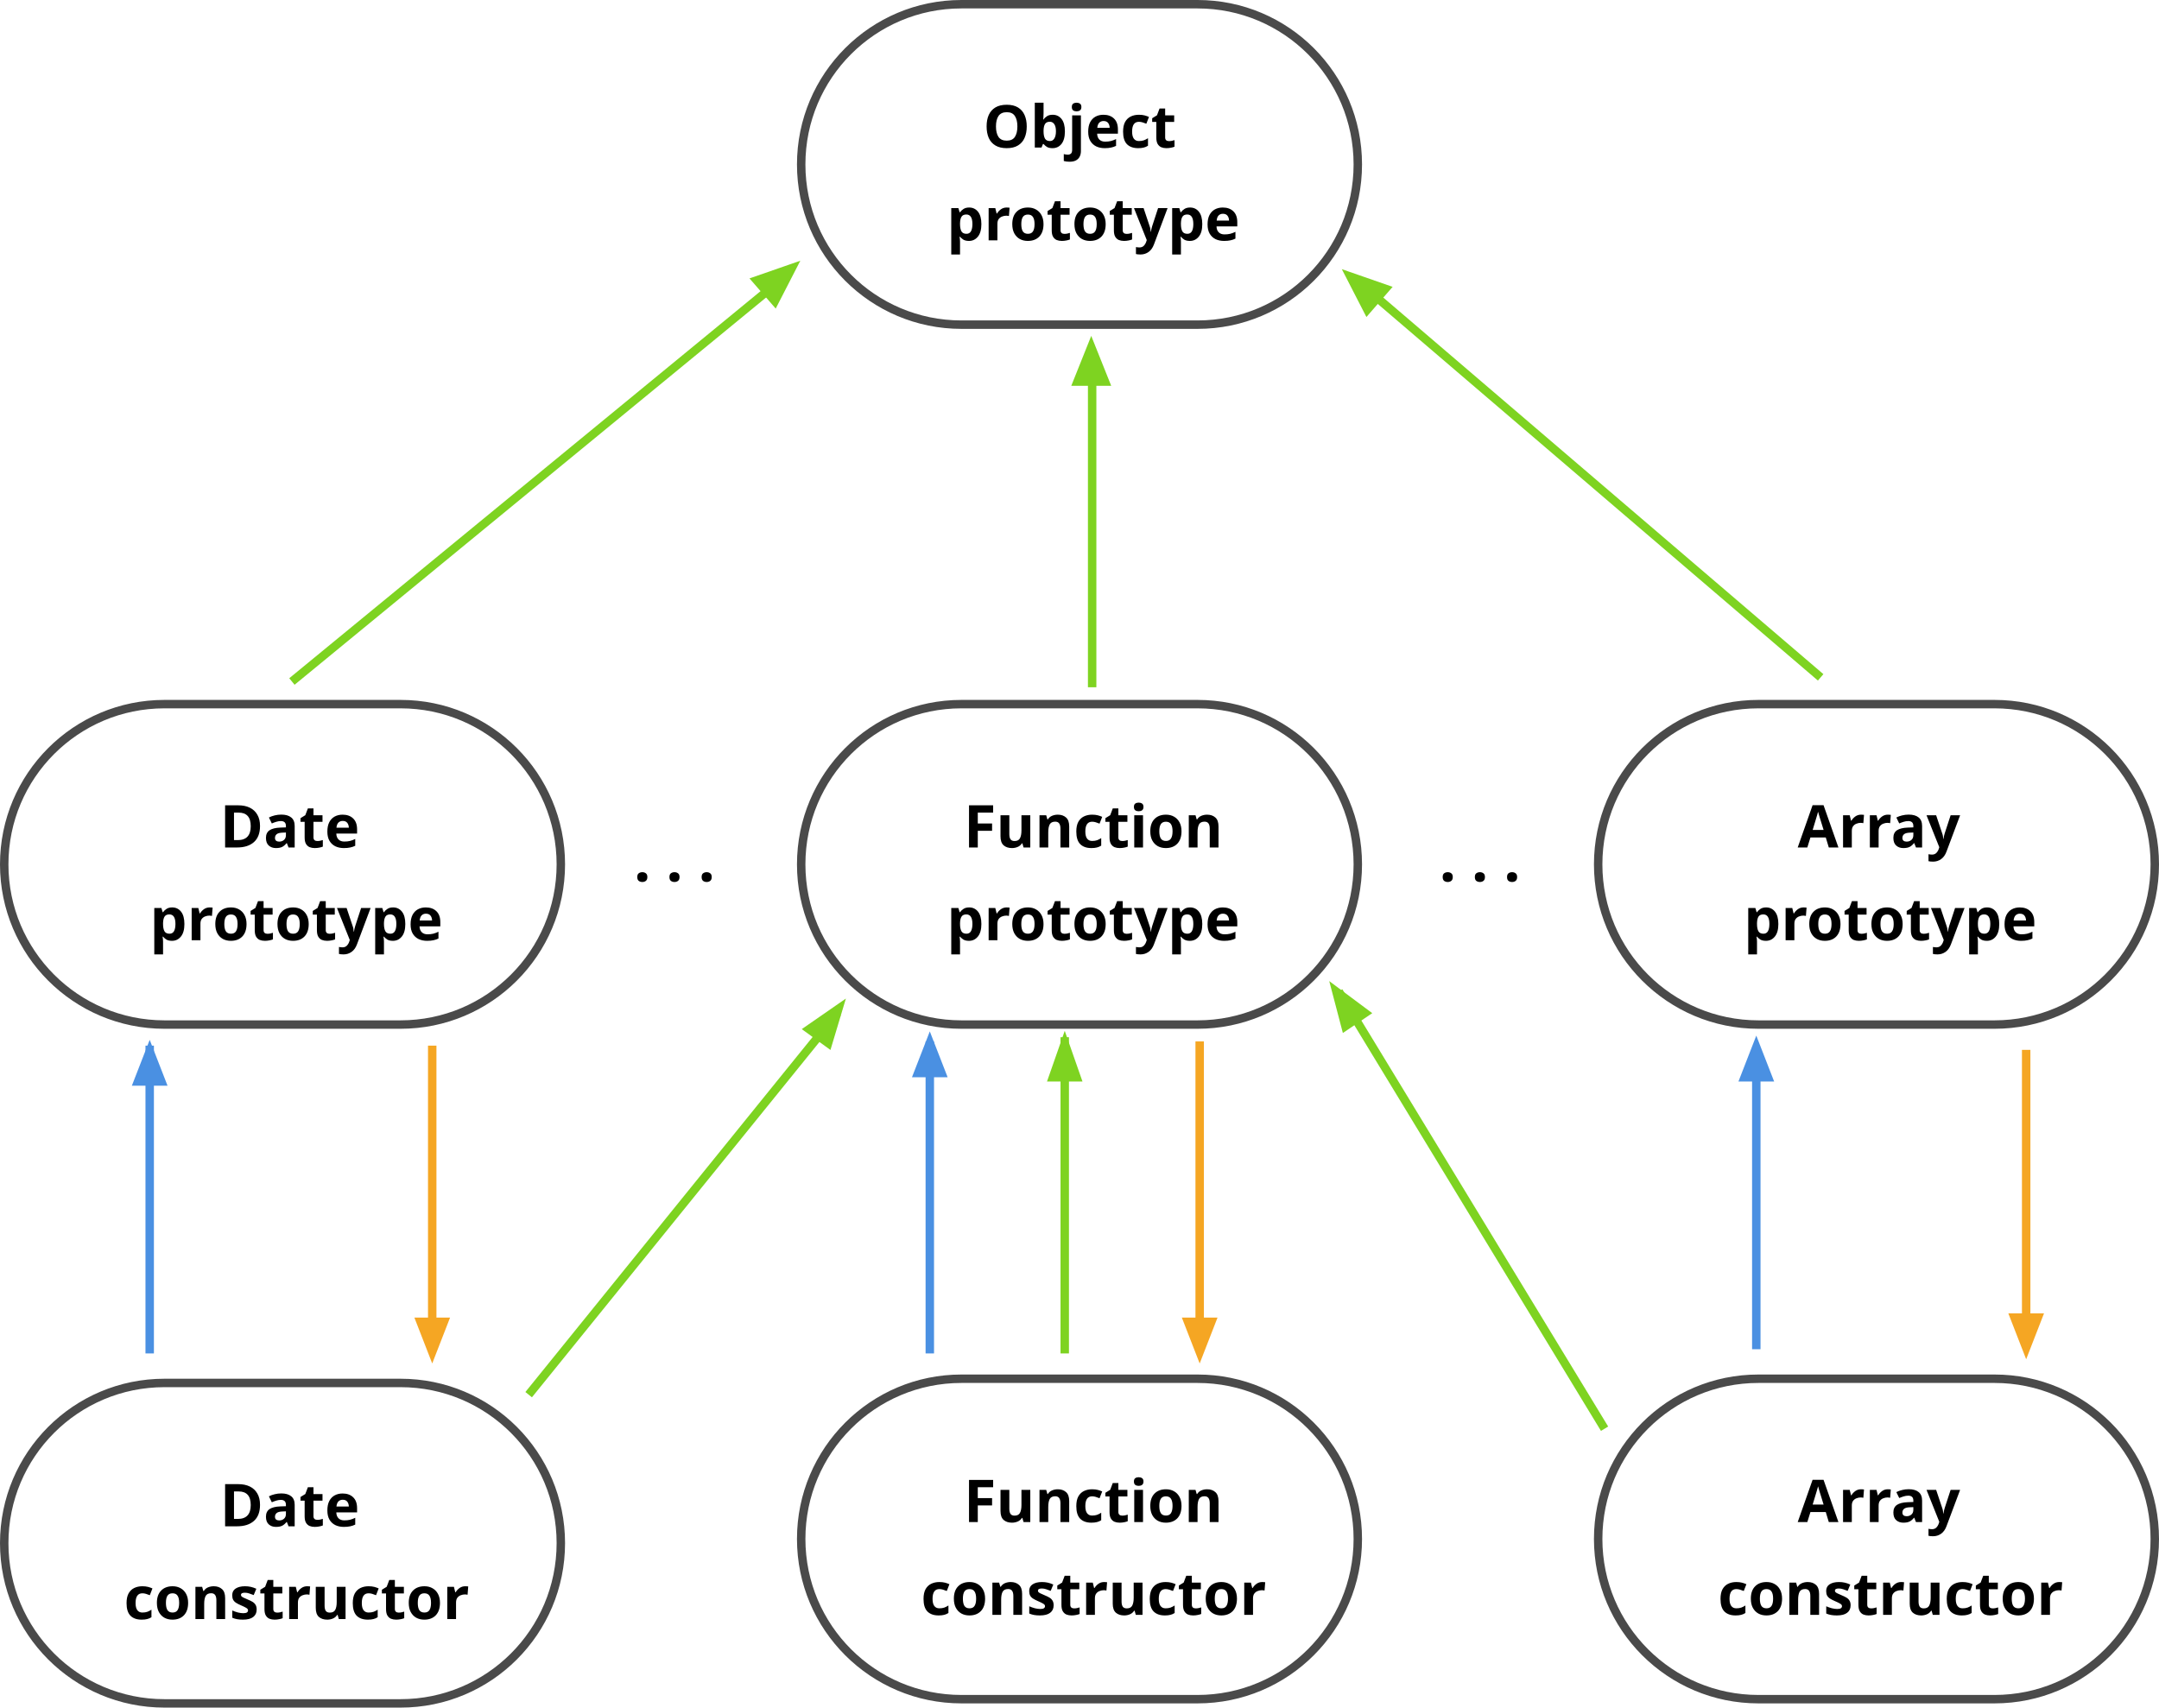
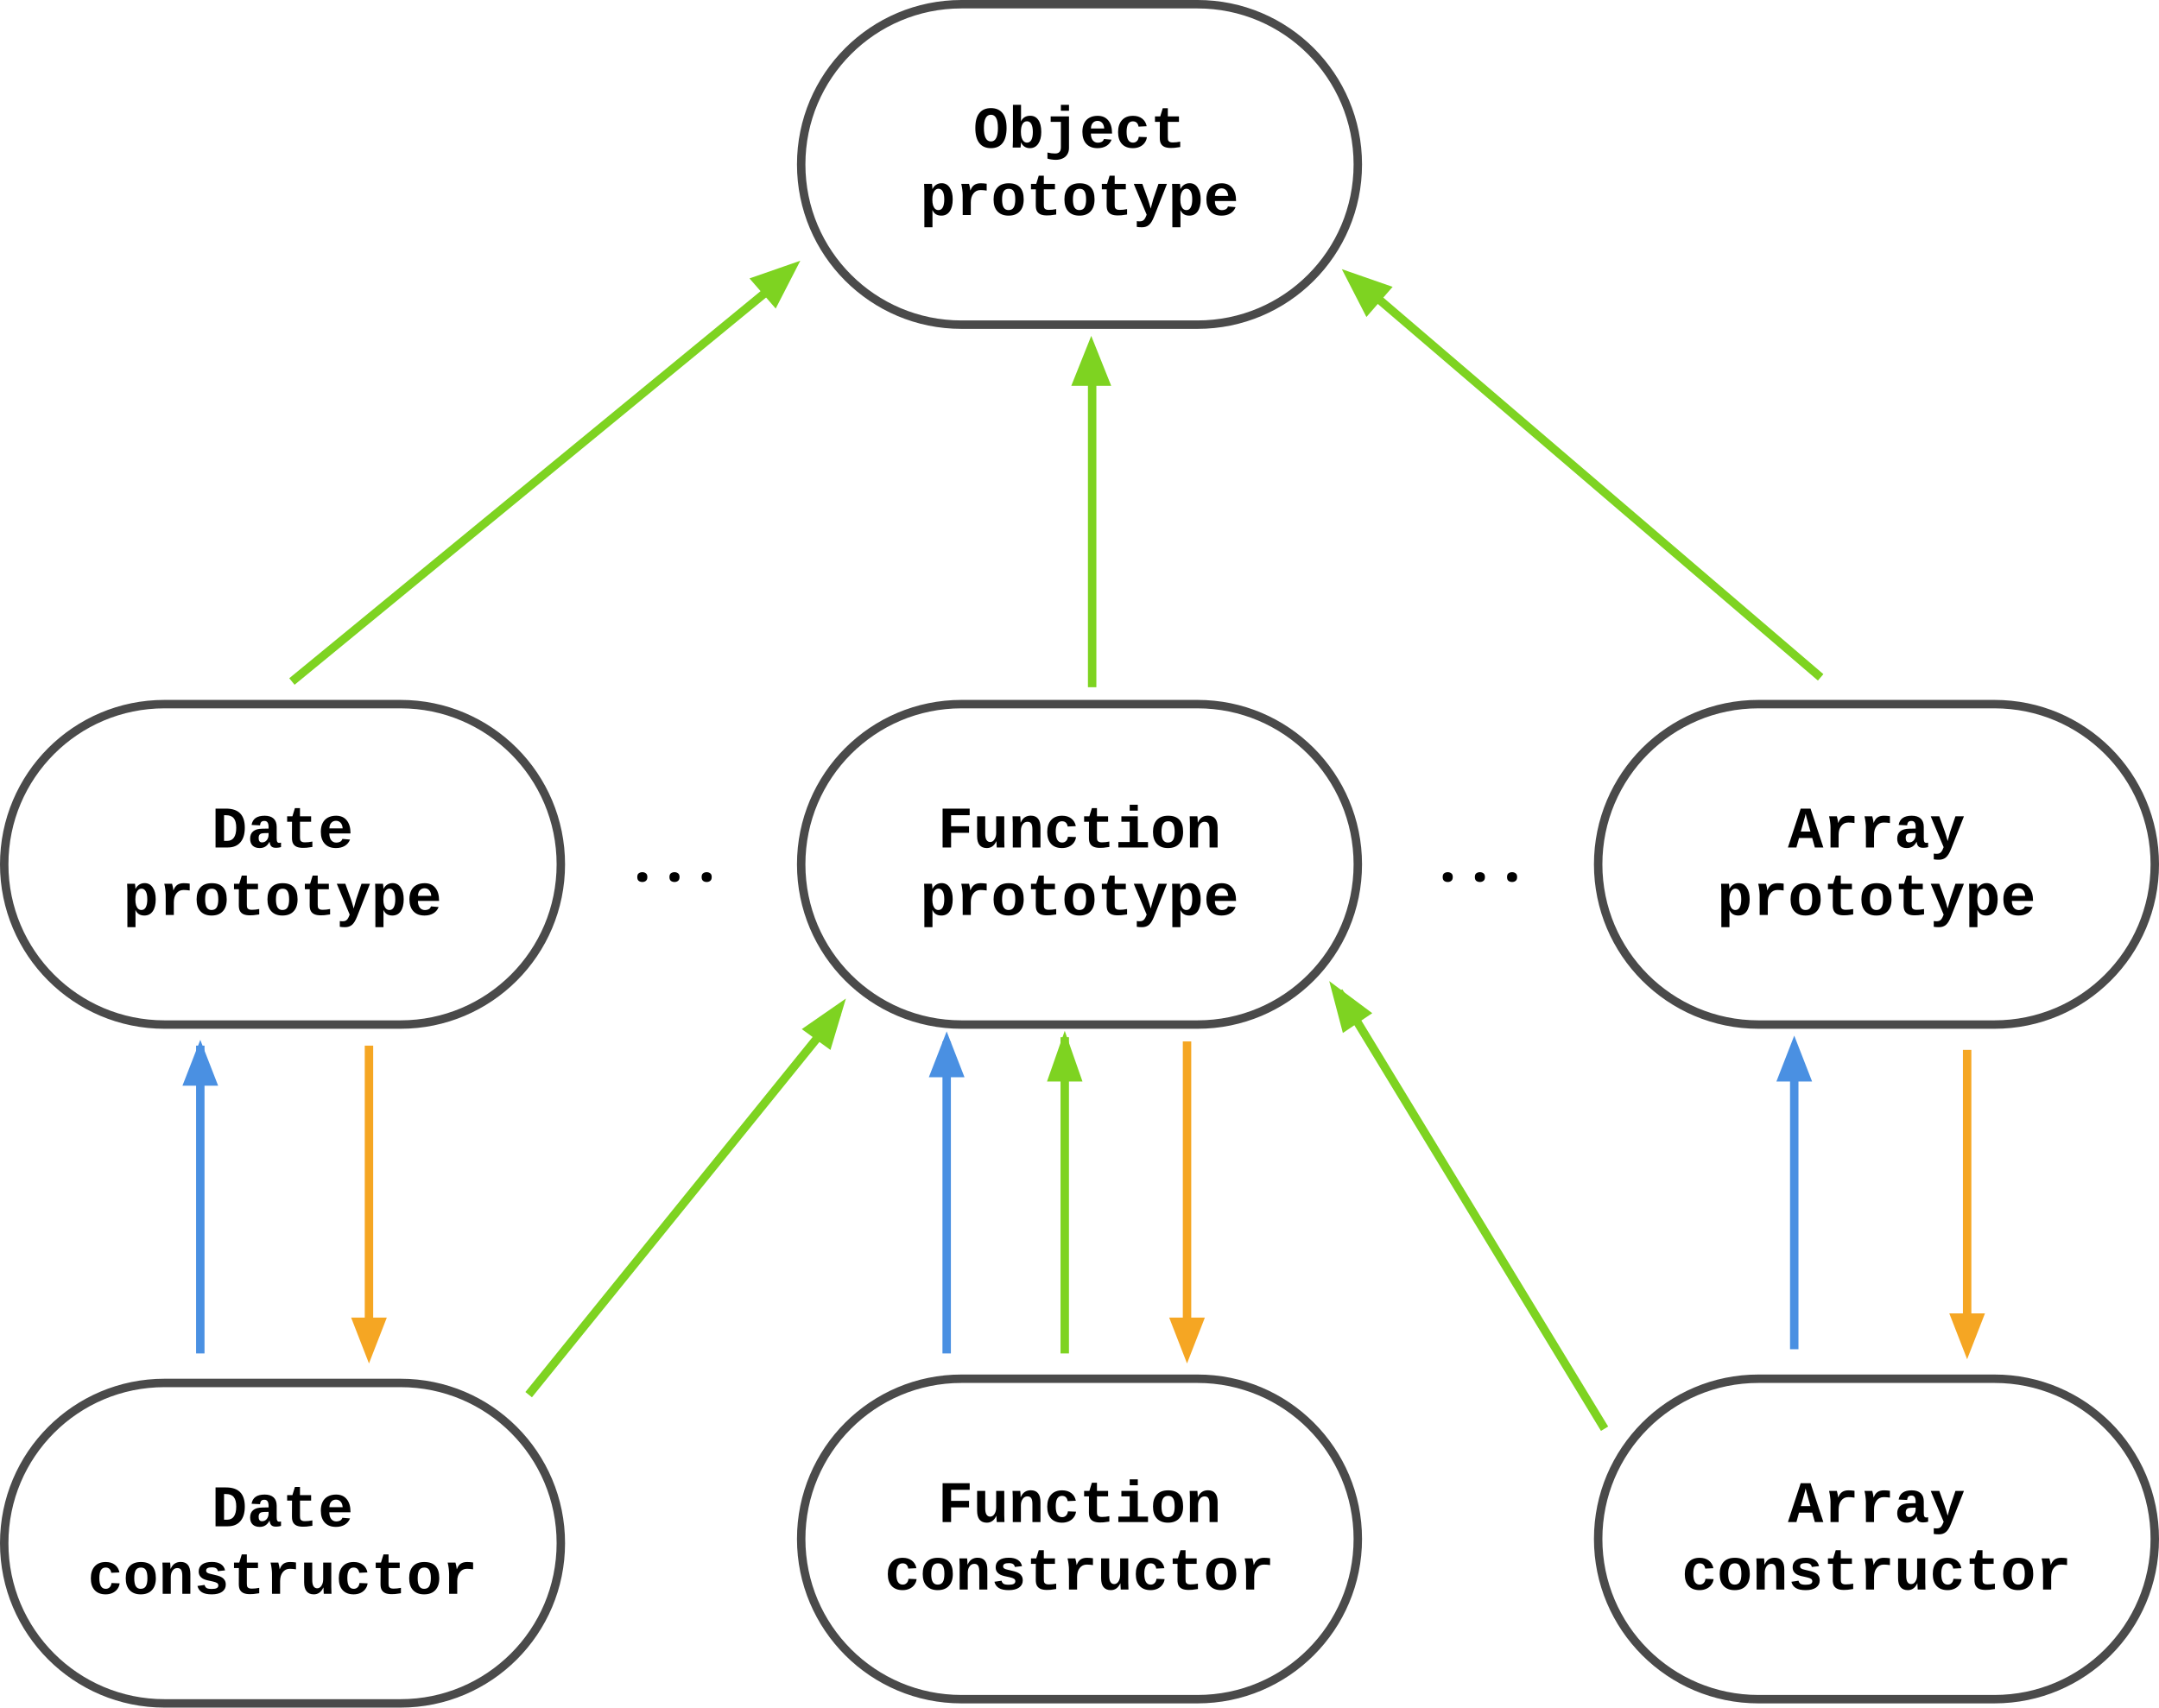
- <svg xmlns="http://www.w3.org/2000/svg" width="512" height="405">
-   <g fill="none" fill-rule="evenodd">
-     <rect x="1" y="1" width="132" height="76" rx="38" stroke="#4A4A4A" stroke-width="2" transform="translate(189)" />
-     <text font-family="Chalkboard-Bold, Chalkboard" font-size="14" font-weight="bold" fill="#000" transform="translate(189)">
-       <tspan x="44.159" y="35">Object</tspan>
-       <tspan x="35.496" y="57">prototype</tspan>
-     </text>
-     <rect x="1" y="1" width="132" height="76" rx="38" stroke="#4A4A4A" stroke-width="2" transform="translate(189 166)" />
-     <text font-family="Chalkboard-Bold, Chalkboard" font-size="14" font-weight="bold" fill="#000" transform="translate(189 166)">
-       <tspan x="39.534" y="35">Function</tspan>
-       <tspan x="35.496" y="57">prototype</tspan>
-     </text>
-     <g stroke="#7ED321">
-       <path d="M259 162v-38-38" stroke-width="2" stroke-linecap="square" />
-       <path fill="#7ED321" d="M258.785 81.01l4 10h-8z" />
+ <svg xmlns="http://www.w3.org/2000/svg" width="512px" height="405px" viewBox="0 0 512 405" version="1.1">
+   <defs />
+   <g id="Page-1" stroke="none" stroke-width="1" fill="none" fill-rule="evenodd">
+     <g id="prototype-constructor">
+       <g>
+         <g id="prototype">
+           <g>
+             <g id="objectPrototype" transform="translate(189, 0)">
+               <g id="ObjectPrototype">
+                 <g id="object" stroke="#4A4A4A" stroke-width="2">
+                   <rect id="Rectangle" x="1" y="1" width="132" height="76" rx="38" />
+                 </g>
+                 <text id="Object-prototype" font-family="CourierNewPS-BoldMT, Courier New" font-size="14" font-weight="bold" fill="#000000">
+                   <tspan x="41.796" y="35">Object</tspan>
+                   <tspan x="29.194" y="51">prototype</tspan>
+                 </text>
+               </g>
+             </g>
+             <g id="functionPrototype" transform="translate(189, 166)">
+               <g id="FunctionPrototype">
+                 <g id="object" stroke="#4A4A4A" stroke-width="2">
+                   <rect id="Rectangle" x="1" y="1" width="132" height="76" rx="38" />
+                 </g>
+                 <text id="Function-prototype" font-family="CourierNewPS-BoldMT, Courier New" font-size="14" font-weight="bold" fill="#000000">
+                   <tspan x="33.395" y="35">Function</tspan>
+                   <tspan x="29.194" y="51">prototype</tspan>
+                 </text>
+               </g>
+             </g>
+             <g id="arrow" transform="translate(254, 81)" stroke="#7ED321">
+               <path d="M5,81 C5,69.577 5,56.91 5,43 C5,29.09 5,16.423 5,5" id="Line" stroke-width="2" stroke-linecap="square" />
+               <polygon id="Triangle" fill="#7ED321" points="4.785 0.011 8.785 10.011 0.785 10.011" />
+             </g>
+             <g id="arrayPrototype" transform="translate(378, 166)">
+               <g>
+                 <g id="object" stroke="#4A4A4A" stroke-width="2">
+                   <rect id="Rectangle" x="1" y="1" width="132" height="76" rx="38" />
+                 </g>
+                 <text id="Array-prototype" font-family="CourierNewPS-BoldMT, Courier New" font-size="14" font-weight="bold" fill="#000000">
+                   <tspan x="45.997" y="35">Array</tspan>
+                   <tspan x="29.194" y="51">prototype</tspan>
+                 </text>
+               </g>
+             </g>
+             <g id="datePrototype" transform="translate(0, 166)">
+               <g>
+                 <g id="object" stroke="#4A4A4A" stroke-width="2">
+                   <rect id="Rectangle" x="1" y="1" width="132" height="76" rx="38" />
+                 </g>
+                 <text id="Date-prototype" font-family="CourierNewPS-BoldMT, Courier New" font-size="14" font-weight="bold" fill="#000000">
+                   <tspan x="50.197" y="35">Date</tspan>
+                   <tspan x="29.194" y="51">prototype</tspan>
+                 </text>
+               </g>
+             </g>
+             <text id=".-.-." font-family="Chalkboard-Bold, Chalkboard" font-size="14" font-weight="bold" fill="#000000">
+               <tspan x="150.333" y="209">. . .</tspan>
+             </text>
+             <text id=".-.-." font-family="Chalkboard-Bold, Chalkboard" font-size="14" font-weight="bold" fill="#000000">
+               <tspan x="341.333" y="209">. . .</tspan>
+             </text>
+             <g id="arrow" transform="translate(70, 59)" stroke="#7ED321">
+               <polygon id="Triangle" fill="#7ED321" transform="translate(115, 7) rotate(49) translate(-115, -7) " points="115 2 119 12 111 12" />
+               <path d="M0,102 L112,10" id="Line-2" stroke-width="2" stroke-linecap="square" />
+             </g>
+             <g id="arrow" transform="translate(316, 61)" stroke="#7ED321">
+               <polygon id="Triangle" fill="#7ED321" transform="translate(7, 7) rotate(-49) translate(-7, -7) " points="7 2 11 12 3 12" />
+               <path d="M115,99 L11,10" id="Line-3" stroke-width="2" stroke-linecap="square" />
+             </g>
+           </g>
+         </g>
+         <g id="arrayConstructor" transform="translate(378, 326)">
+           <g>
+             <g id="object" stroke="#4A4A4A" stroke-width="2">
+               <rect id="Rectangle" x="1" y="1" width="132" height="76" rx="38" />
+             </g>
+             <text id="Array-constructor" font-family="CourierNewPS-BoldMT, Courier New" font-size="14" font-weight="bold" fill="#000000">
+               <tspan x="45.997" y="35">Array</tspan>
+               <tspan x="20.792" y="51">constructor</tspan>
+             </text>
+           </g>
+         </g>
+         <g id="dateConstructor" transform="translate(0, 327)">
+           <g id="DateConstructor">
+             <g id="object" stroke="#4A4A4A" stroke-width="2">
+               <rect id="Rectangle" x="1" y="1" width="132" height="76" rx="38" />
+             </g>
+             <text id="Date-constructor" font-family="CourierNewPS-BoldMT, Courier New" font-size="14" font-weight="bold" fill="#000000">
+               <tspan x="50.197" y="35">Date</tspan>
+               <tspan x="20.792" y="51">constructor</tspan>
+             </text>
+           </g>
+         </g>
+         <g id="functionConstructor" transform="translate(189, 326)">
+           <g>
+             <g id="object" stroke="#4A4A4A" stroke-width="2">
+               <rect id="Rectangle" x="1" y="1" width="132" height="76" rx="38" />
+             </g>
+             <text id="Function-constructor" font-family="CourierNewPS-BoldMT, Courier New" font-size="14" font-weight="bold" fill="#000000">
+               <tspan x="33.395" y="35">Function</tspan>
+               <tspan x="20.792" y="51">constructor</tspan>
+             </text>
+           </g>
+         </g>
+         <g id="Group" transform="translate(221, 246)" stroke="#4A90E2">
+           <path d="M3.5,74 L3.5,2" id="Line" stroke-width="2" stroke-linecap="square" />
+           <polygon id="Triangle" fill="#4A90E2" points="3.5 0 7 9 0 9" />
+         </g>
+         <g id="Group" transform="translate(44, 248)" stroke="#4A90E2">
+           <path d="M3.5,72 L3.5,1" id="Line" stroke-width="2" stroke-linecap="square" />
+           <polygon id="Triangle" fill="#4A90E2" points="3.5 0 7 9 0 9" />
+         </g>
+         <g id="Group" transform="translate(84, 249)" stroke="#F5A623">
+           <path d="M3.5,69 L3.5,0" id="Line" stroke-width="2" stroke-linecap="square" />
+           <polygon id="Triangle" fill="#F5A623" transform="translate(3.5, 68.5) scale(1, -1) translate(-3.5, -68.5) " points="3.5 64 7 73 0 73" />
+         </g>
+         <g id="Group" transform="translate(278, 248)" stroke="#F5A623">
+           <path d="M3.5,67 L3.5,0" id="Line" stroke-width="2" stroke-linecap="square" />
+           <polygon id="Triangle" fill="#F5A623" transform="translate(3.5, 69.5) scale(1, -1) translate(-3.5, -69.5) " points="3.5 65 7 74 0 74" />
+         </g>
+         <g id="Group" transform="translate(463, 250)" stroke="#F5A623">
+           <path d="M3.5,67 L3.5,0" id="Line" stroke-width="2" stroke-linecap="square" />
+           <polygon id="Triangle" fill="#F5A623" transform="translate(3.5, 66.5) scale(1, -1) translate(-3.5, -66.5) " points="3.5 62 7 71 0 71" />
+         </g>
+         <g id="Group" transform="translate(422, 247)" stroke="#4A90E2">
+           <path d="M3.5,72 L3.5,7" id="Line" stroke-width="2" stroke-linecap="square" />
+           <polygon id="Triangle" fill="#4A90E2" points="3.5 0 7 9 0 9" />
+         </g>
+         <g id="Group-2" transform="translate(126, 236)" stroke="#7ED321">
+           <polygon id="Triangle-2" fill="#7ED321" transform="translate(70.77049, 6.102333) rotate(36) translate(-70.77049, -6.102333) " points="70.77 1.102 74.27 11.102 67.27 11.102" />
+           <path d="M0,94 L72,5" id="Line-2" stroke-width="2" stroke-linecap="square" />
+         </g>
+         <g id="Group-3" transform="translate(313, 231)" stroke="#7ED321">
+           <path d="M67,107 L5,5" id="Line-3" stroke-width="2" stroke-linecap="square" />
+           <polygon id="Triangle-3" fill="#7ED321" transform="translate(5.866613, 7.088351) rotate(-34) translate(-5.866613, -7.088351) " points="5.867 2.088 9.367 12.088 2.367 12.088" />
+         </g>
+         <path d="M252.5,320 L252.5,247" id="Line-4" stroke="#7ED321" stroke-width="2" stroke-linecap="square" />
+         <polygon id="Triangle-4" stroke="#7ED321" fill="#7ED321" points="252.5 246 256 256 249 256" />
+       </g>
    </g>
-     <rect x="1" y="1" width="132" height="76" rx="38" stroke="#4A4A4A" stroke-width="2" transform="translate(378 166)" />
-     <text font-family="Chalkboard-Bold, Chalkboard" font-size="14" font-weight="bold" fill="#000" transform="translate(378 166)">
-       <tspan x="48.32" y="35">Array</tspan>
-       <tspan x="35.496" y="57">prototype</tspan>
-     </text>
-     <rect x="1" y="1" width="132" height="76" rx="38" stroke="#4A4A4A" stroke-width="2" transform="translate(0 166)" />
-     <text font-family="Chalkboard-Bold, Chalkboard" font-size="14" font-weight="bold" fill="#000" transform="translate(0 166)">
-       <tspan x="52.118" y="35">Date</tspan>
-       <tspan x="35.496" y="57">prototype</tspan>
-     </text>
-     <text font-family="Chalkboard-Bold, Chalkboard" font-size="14" font-weight="bold" fill="#000">
-       <tspan x="150.333" y="209">. . .</tspan>
-     </text>
-     <text font-family="Chalkboard-Bold, Chalkboard" font-size="14" font-weight="bold" fill="#000">
-       <tspan x="341.333" y="209">. . .</tspan>
-     </text>
-     <g stroke="#7ED321">
-       <path fill="#7ED321" d="M188.774 62.72l-4.923 9.58-5.249-6.039z" />
-       <path d="M70 161l112-92" stroke-width="2" stroke-linecap="square" />
-     </g>
-     <g stroke="#7ED321">
-       <path fill="#7ED321" d="M319.226 64.72l10.172 3.541-5.249 6.038z" />
-       <path d="M431 160L327 71" stroke-width="2" stroke-linecap="square" />
-     </g>
-     <rect x="1" y="1" width="132" height="76" rx="38" stroke="#4A4A4A" stroke-width="2" transform="translate(378 326)" />
-     <text font-family="Chalkboard-Bold, Chalkboard" font-size="14" font-weight="bold" fill="#000" transform="translate(378 326)">
-       <tspan x="48.32" y="35">Array</tspan>
-       <tspan x="29.386" y="57">constructor</tspan>
-     </text>
-     <g>
-       <rect x="1" y="1" width="132" height="76" rx="38" stroke="#4A4A4A" stroke-width="2" transform="translate(0 327)" />
-       <text font-family="Chalkboard-Bold, Chalkboard" font-size="14" font-weight="bold" fill="#000" transform="translate(0 327)">
-         <tspan x="52.118" y="35">Date</tspan>
-         <tspan x="29.386" y="57">constructor</tspan>
-       </text>
-     </g>
-     <g>
-       <rect x="1" y="1" width="132" height="76" rx="38" stroke="#4A4A4A" stroke-width="2" transform="translate(189 326)" />
-       <text font-family="Chalkboard-Bold, Chalkboard" font-size="14" font-weight="bold" fill="#000" transform="translate(189 326)">
-         <tspan x="39.534" y="35">Function</tspan>
-         <tspan x="29.386" y="57">constructor</tspan>
-       </text>
-     </g>
-     <g stroke="#4A90E2">
-       <path d="M220.5 320v-72" stroke-width="2" stroke-linecap="square" />
-       <path fill="#4A90E2" d="M220.5 246l3.5 9h-7z" />
-     </g>
-     <g stroke="#4A90E2">
-       <path d="M35.5 320v-71" stroke-width="2" stroke-linecap="square" />
-       <path fill="#4A90E2" d="M35.5 248l3.5 9h-7z" />
-     </g>
-     <g stroke="#F5A623">
-       <path d="M102.5 318v-69" stroke-width="2" stroke-linecap="square" />
-       <path fill="#F5A623" d="M102.5 322l3.5-9h-7z" />
-     </g>
-     <g stroke="#F5A623">
-       <path d="M284.5 315v-67" stroke-width="2" stroke-linecap="square" />
-       <path fill="#F5A623" d="M284.5 322l3.5-9h-7z" />
-     </g>
-     <g stroke="#F5A623">
-       <path d="M480.5 317v-67" stroke-width="2" stroke-linecap="square" />
-       <path fill="#F5A623" d="M480.5 321l3.5-9h-7z" />
-     </g>
-     <g stroke="#4A90E2">
-       <path d="M416.5 319v-65" stroke-width="2" stroke-linecap="square" />
-       <path fill="#4A90E2" d="M416.5 247l3.5 9h-7z" />
-     </g>
-     <g stroke="#7ED321">
-       <path fill="#7ED321" d="M199.71 238.057l-3.047 10.148L191 244.09z" />
-       <path d="M126 330l72-89" stroke-width="2" stroke-linecap="square" />
-     </g>
-     <g stroke="#7ED321">
-       <path d="M380 338l-62-102" stroke-width="2" stroke-linecap="square" />
-       <path fill="#7ED321" d="M316.07 233.943l8.494 6.333-5.803 3.915z" />
-     </g>
-     <path d="M252.5 320v-73" stroke="#7ED321" stroke-width="2" stroke-linecap="square" />
-     <path stroke="#7ED321" fill="#7ED321" d="M252.5 246l3.5 10h-7z" />
  </g>
</svg>
